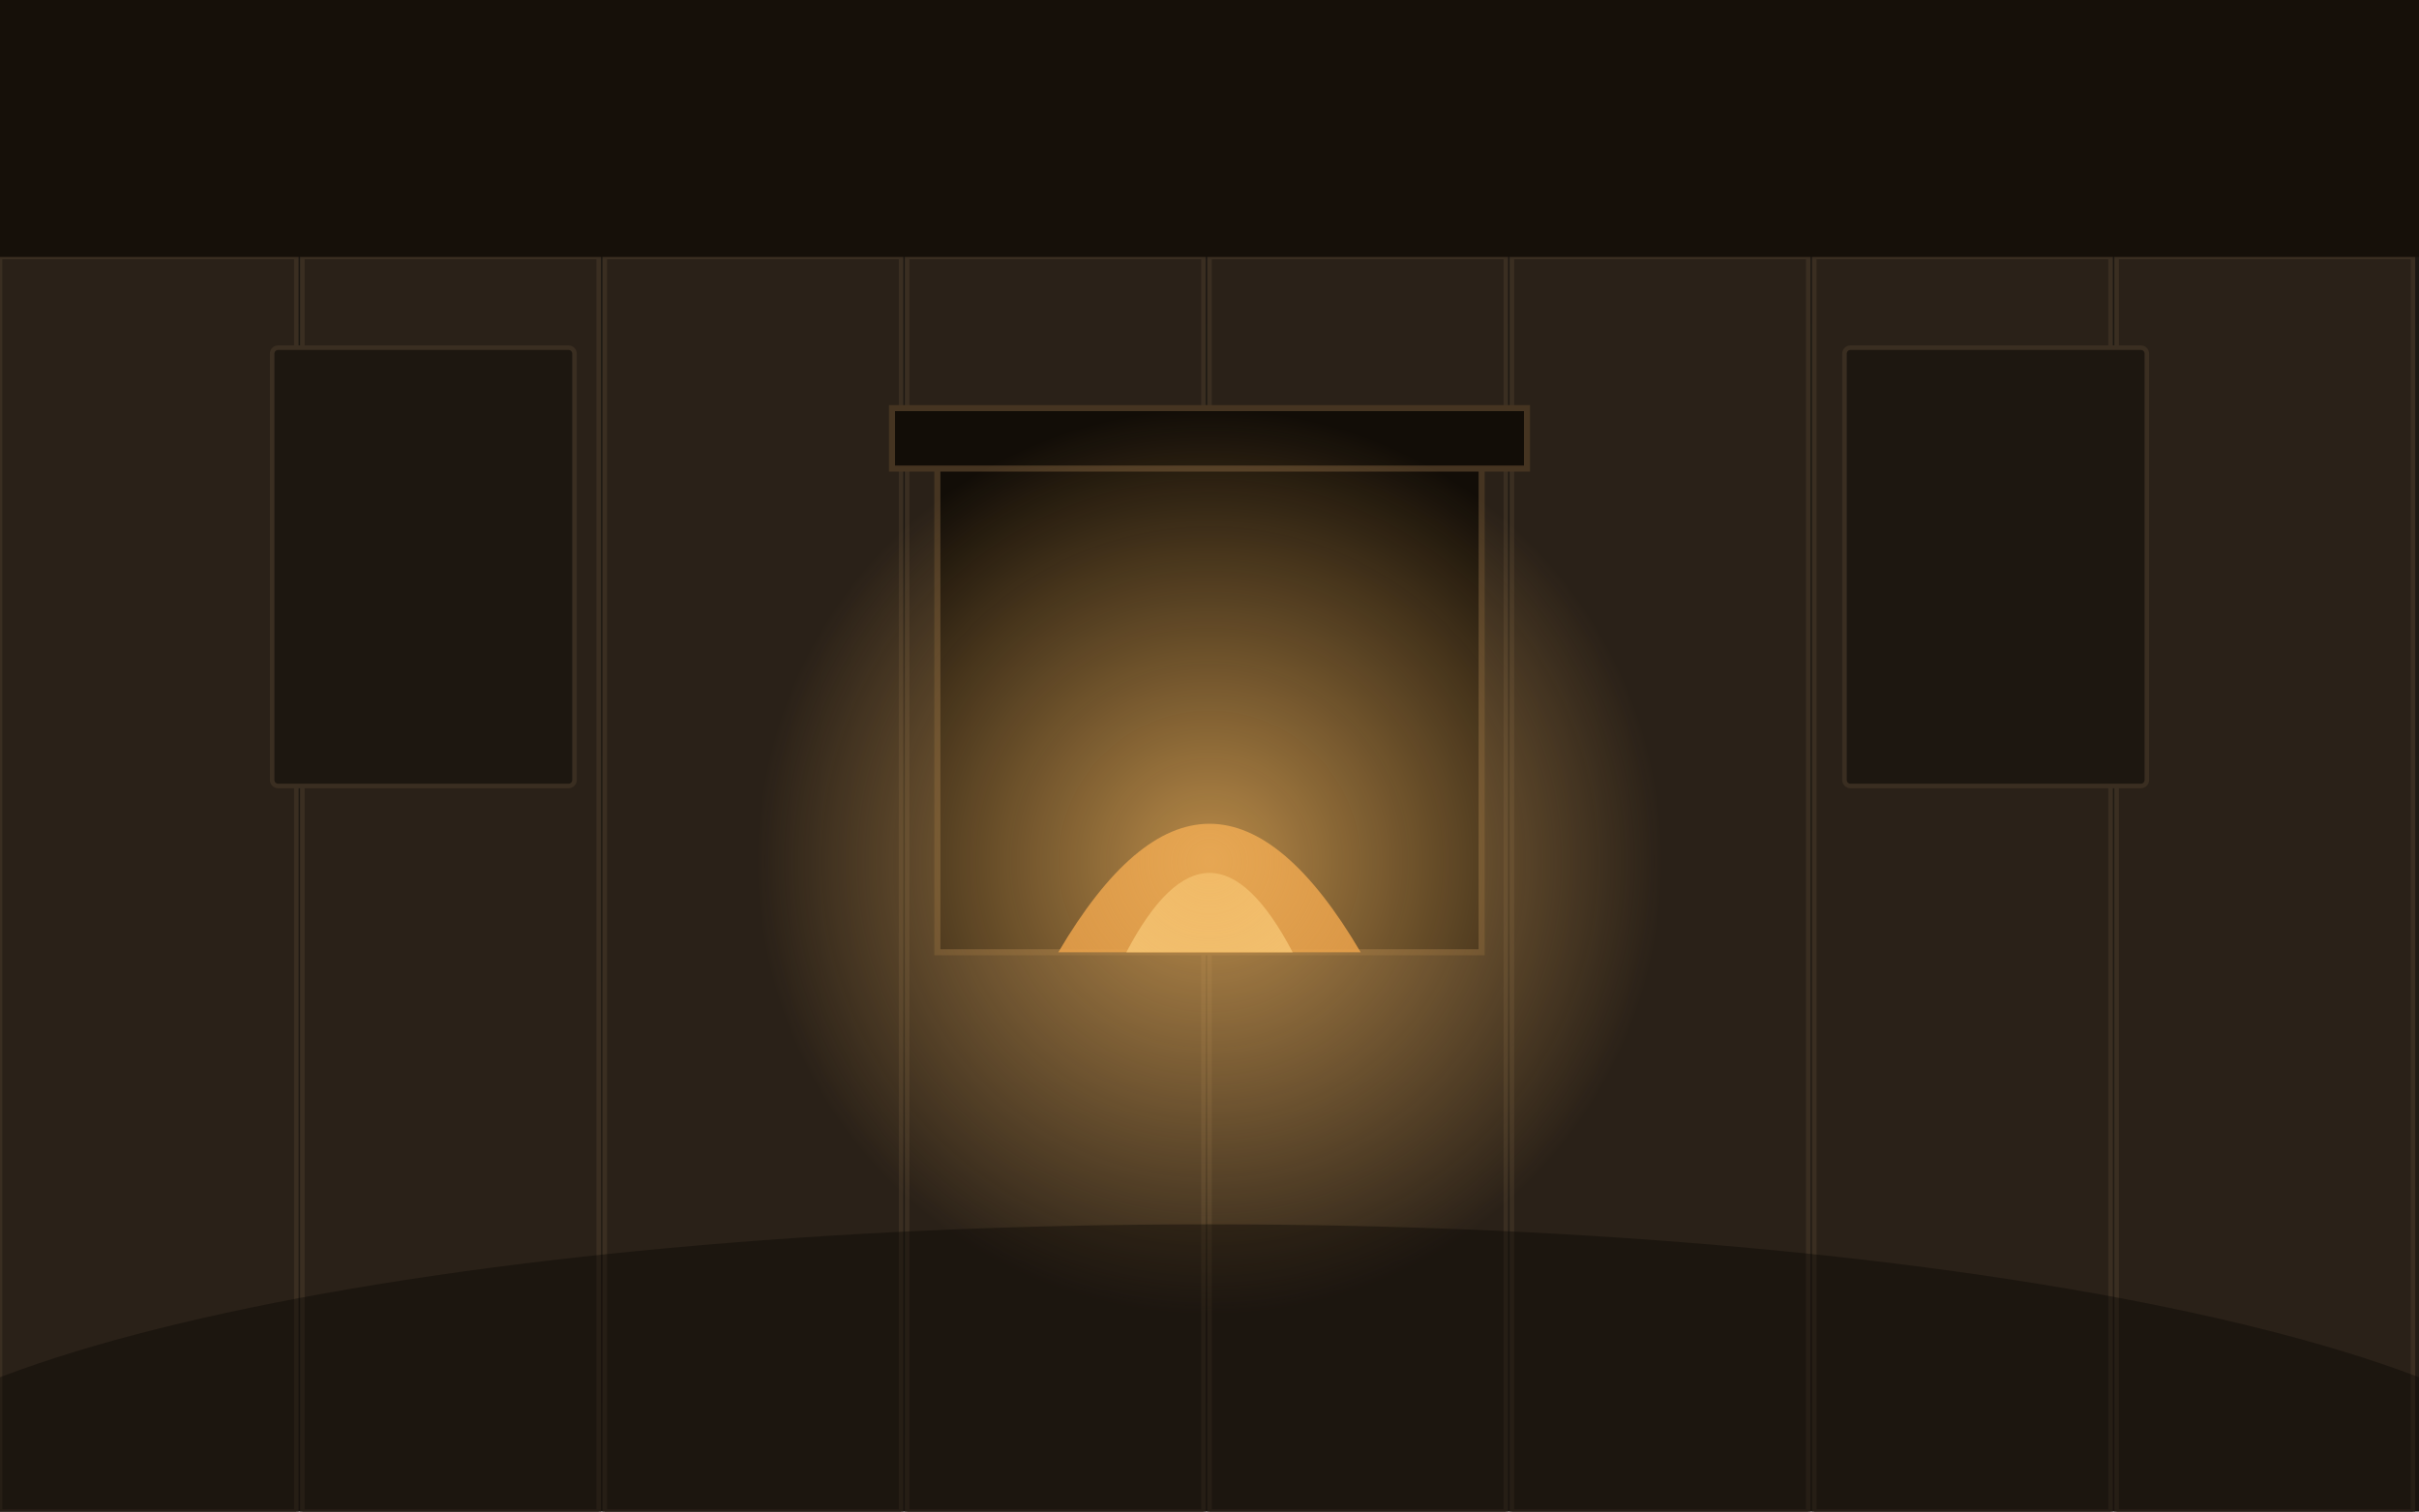
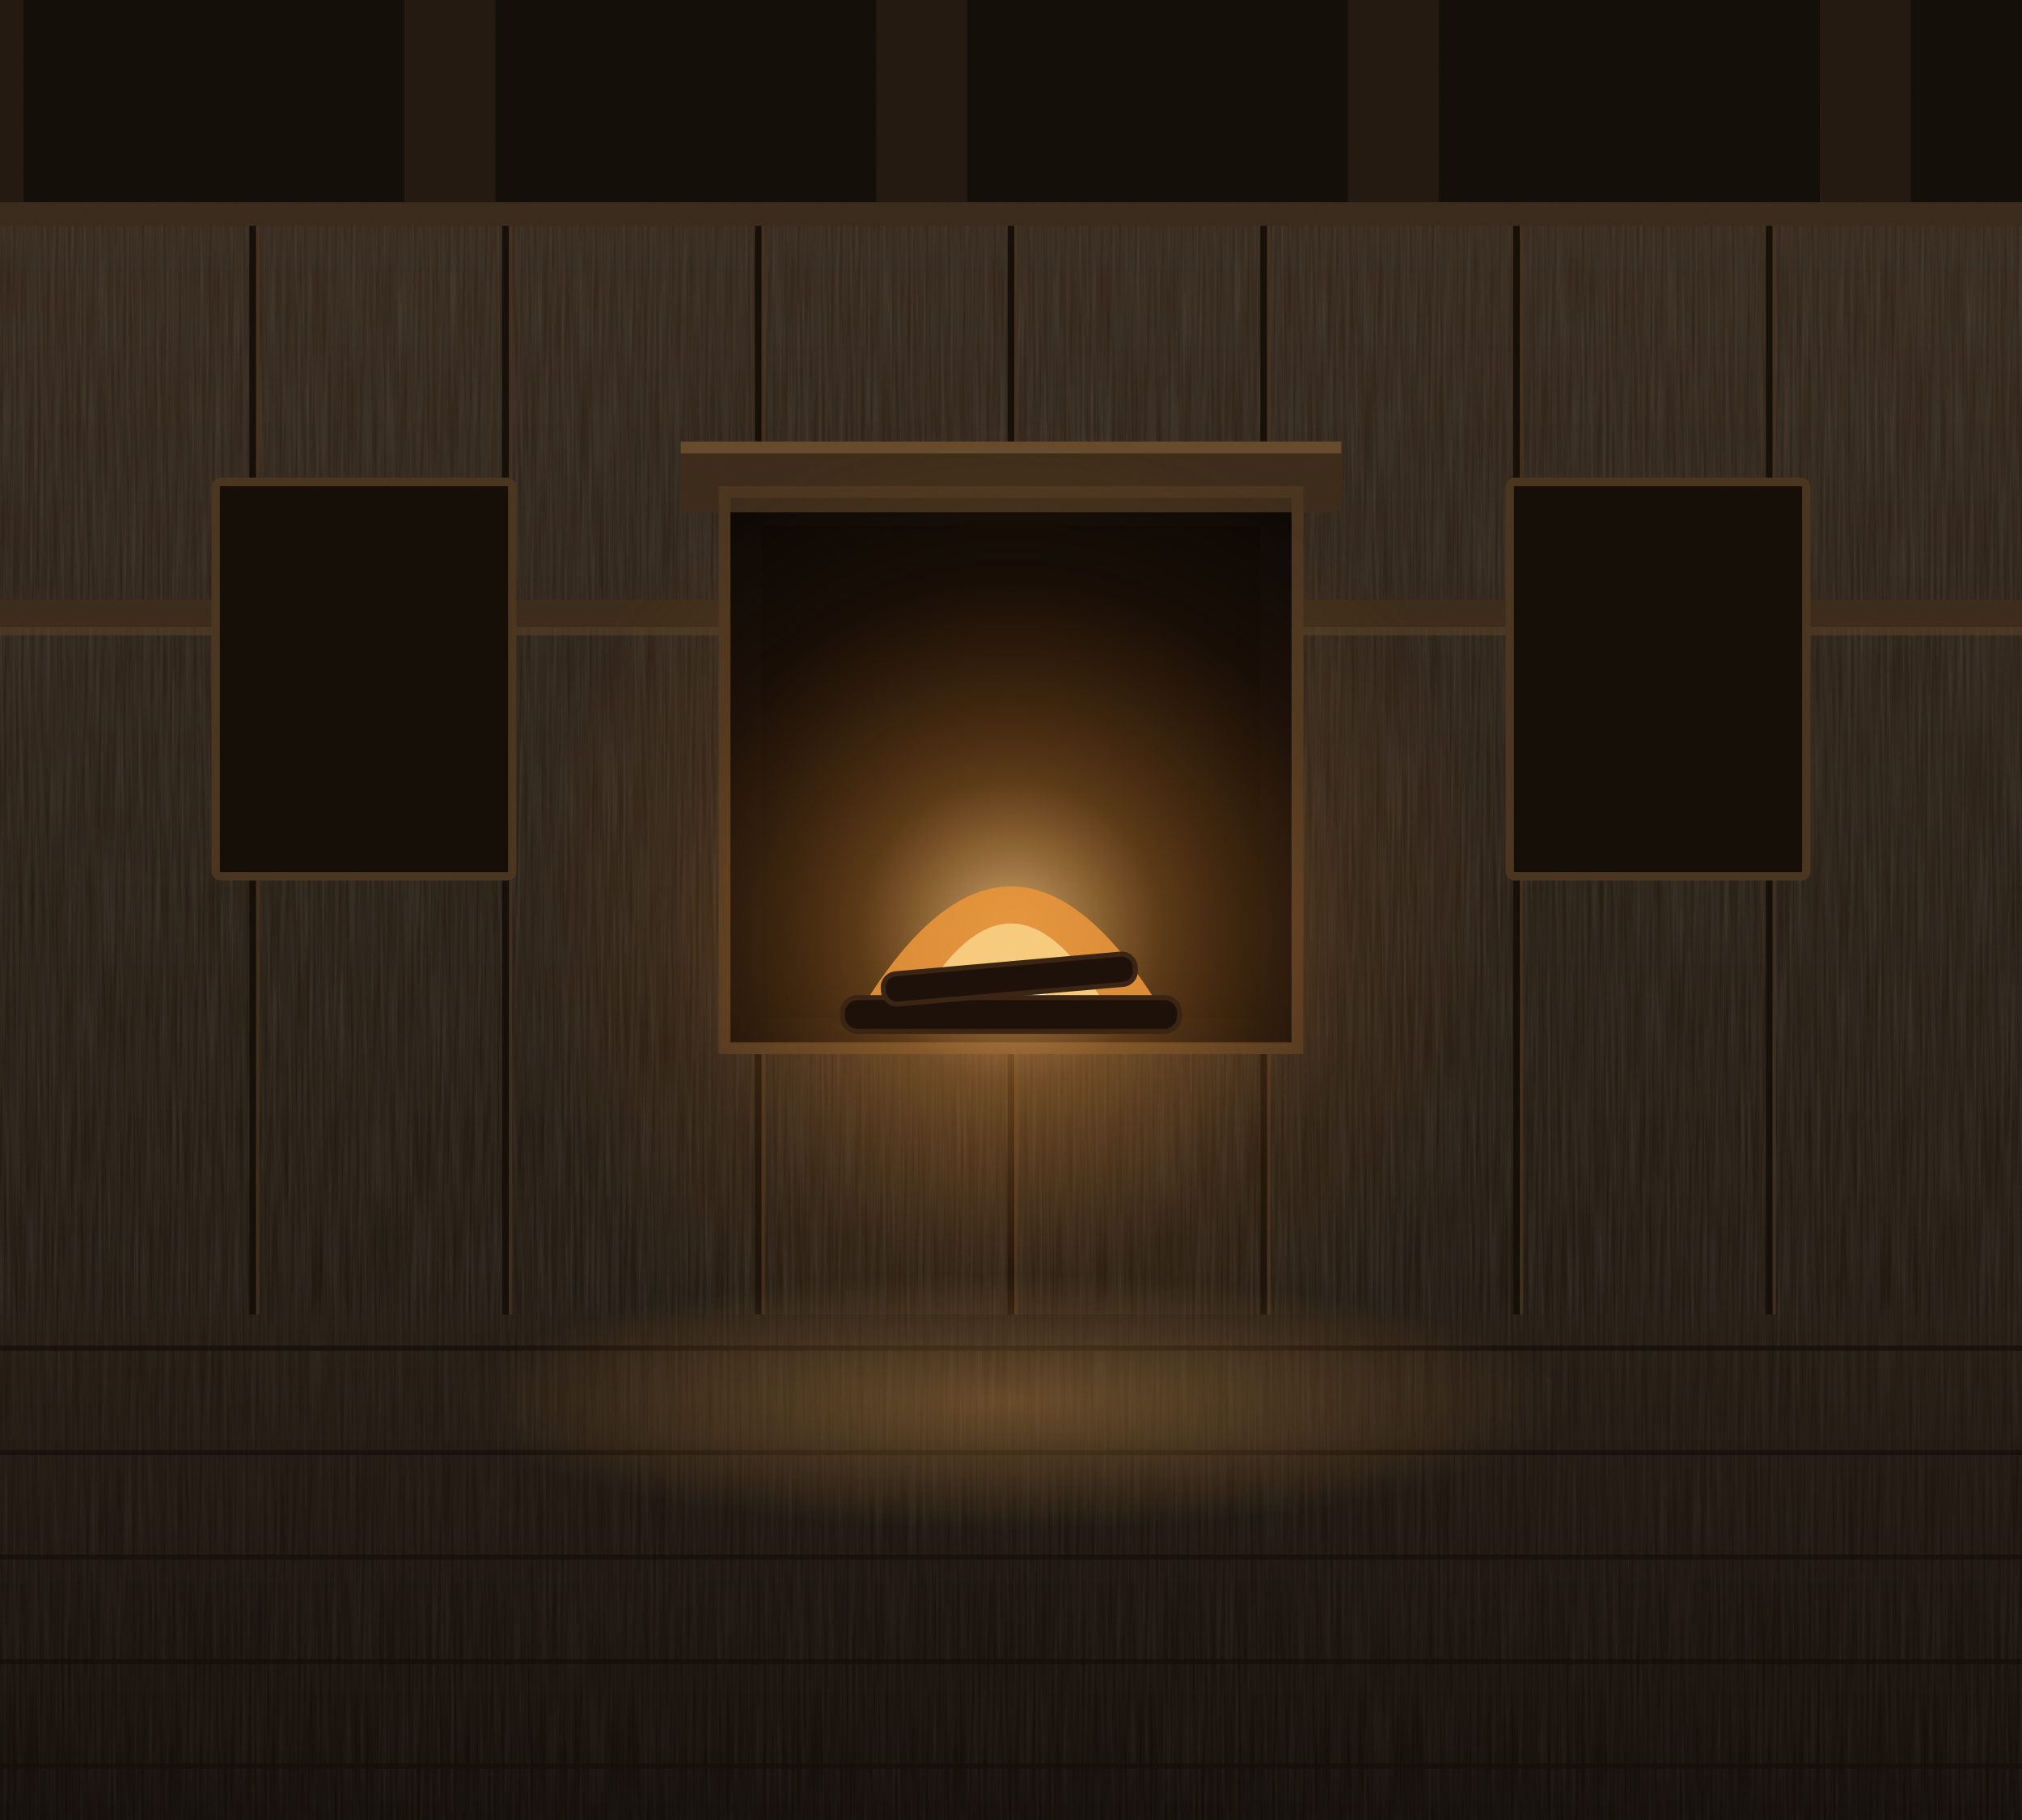
- <svg xmlns="http://www.w3.org/2000/svg" viewBox="0 0 1600 1000" width="1600" height="1000" preserveAspectRatio="xMidYMid slice">
+ <svg xmlns="http://www.w3.org/2000/svg" viewBox="0 0 1200 1080" width="1200" height="1080" preserveAspectRatio="xMidYMid slice">
  <defs>
-     <linearGradient id="s" x1="0" y1="0" x2="0" y2="1">
-       <stop offset="0" stop-color="#1a1611" />
-       <stop offset="1" stop-color="#241d15" />
+     <filter id="soft6" x="-25%" y="-25%" width="150%" height="150%">
+       <feGaussianBlur stdDeviation="6" />
+     </filter>
+     <filter id="far" x="-20%" y="-20%" width="140%" height="140%">
+       <feGaussianBlur stdDeviation="4" />
+     </filter>
+     <filter id="bloom" x="-70%" y="-70%" width="240%" height="240%">
+       <feGaussianBlur stdDeviation="22" result="b" />
+       <feMerge>
+         <feMergeNode in="b" />
+         <feMergeNode in="SourceGraphic" />
+       </feMerge>
+     </filter>
+     <filter id="grainf" x="0" y="0" width="100%" height="100%">
+       <feTurbulence type="fractalNoise" baseFrequency="0.8" numOctaves="2" seed="7" stitchTiles="stitch" />
+       <feColorMatrix type="saturate" values="0" />
+     </filter>
+     <filter id="cloud" x="-10%" y="-10%" width="120%" height="120%">
+       <feTurbulence type="fractalNoise" baseFrequency="0.006 0.013" numOctaves="4" seed="3" />
+       <feColorMatrix type="saturate" values="0" />
+       <feComponentTransfer>
+         <feFuncA type="linear" slope="0.5" intercept="-0.09" />
+       </feComponentTransfer>
+     </filter>
+     <filter id="ripplef" x="-5%" y="-5%" width="110%" height="110%">
+       <feTurbulence type="fractalNoise" baseFrequency="0.004 0.055" numOctaves="3" seed="11" />
+       <feColorMatrix type="saturate" values="0" />
+       <feComponentTransfer>
+         <feFuncA type="linear" slope="0.45" intercept="-0.07" />
+       </feComponentTransfer>
+     </filter>
+     <filter id="woodf" x="0" y="0" width="100%" height="100%">
+       <feTurbulence type="fractalNoise" baseFrequency="0.55 0.014" numOctaves="3" seed="5" />
+       <feColorMatrix type="saturate" values="0" />
+       <feComponentTransfer>
+         <feFuncA type="linear" slope="0.32" intercept="-0.05" />
+       </feComponentTransfer>
+     </filter>
+     <linearGradient id="air" x1="0" y1="0" x2="0" y2="1">
+       <stop offset="0" stop-color="#1b150f" stop-opacity="1" />
+       <stop offset="0.5" stop-color="#2a2018" stop-opacity="1" />
+       <stop offset="1" stop-color="#1a130d" stop-opacity="1" />
    </linearGradient>
-     <radialGradient id="g">
-       <stop offset="0" stop-color="#f0b45e" stop-opacity="0.75" />
-       <stop offset="1" stop-color="#f0b45e" stop-opacity="0" />
+     <linearGradient id="panel" x1="0" y1="0" x2="0" y2="1">
+       <stop offset="0" stop-color="#33261a" stop-opacity="1" />
+       <stop offset="1" stop-color="#20180f" stop-opacity="1" />
+     </linearGradient>
+     <linearGradient id="floor" x1="0" y1="0" x2="0" y2="1">
+       <stop offset="0" stop-color="#241a11" stop-opacity="1" />
+       <stop offset="1" stop-color="#120c07" stop-opacity="1" />
+     </linearGradient>
+     <radialGradient id="fire">
+       <stop offset="0" stop-color="#ffcf86" stop-opacity="0.8" />
+       <stop offset="0.3" stop-color="#e8933a" stop-opacity="0.36" />
+       <stop offset="0.68" stop-color="#a55f22" stop-opacity="0.1" />
+       <stop offset="1" stop-color="#a55f22" stop-opacity="0" />
+     </radialGradient>
+     <radialGradient id="firepool">
+       <stop offset="0" stop-color="#f0ab54" stop-opacity="0.32" />
+       <stop offset="1" stop-color="#f0ab54" stop-opacity="0" />
    </radialGradient>
  </defs>
-   <rect width="1600" height="1000" fill="url(#s)" />
-   <g fill="#2a2118" stroke="#3a2e21" stroke-width="3">
-     <rect x="0" y="170" width="196" height="830" />
-     <rect x="200" y="170" width="196" height="830" />
-     <rect x="400" y="170" width="196" height="830" />
-     <rect x="600" y="170" width="196" height="830" />
-     <rect x="800" y="170" width="196" height="830" />
-     <rect x="1000" y="170" width="196" height="830" />
-     <rect x="1200" y="170" width="196" height="830" />
-     <rect x="1400" y="170" width="196" height="830" />
+   <rect width="1200" height="1080" fill="url(#air)" />
+   <rect x="0" y="0" width="1200" height="128" fill="#150f0a" />
+   <g fill="#241a11">
+     <rect x="-40" y="0" width="54" height="128" />
+     <rect x="240" y="0" width="54" height="128" />
+     <rect x="520" y="0" width="54" height="128" />
+     <rect x="800" y="0" width="54" height="128" />
+     <rect x="1080" y="0" width="54" height="128" />
  </g>
-   <rect x="0" y="0" width="1600" height="170" fill="#161009" />
-   <g fill="#120d07" stroke="#453421" stroke-width="4">
-     <rect x="620" y="300" width="360" height="330" />
-     <rect x="590" y="270" width="420" height="40" />
+   <rect x="0" y="120" width="1200" height="14" fill="#3a2b1c" />
+   <rect x="0" y="134" width="1200" height="646" fill="url(#panel)" />
+   <rect x="0" y="134" width="1200" height="646" fill="#6b4f31" filter="url(#woodf)" opacity="0.5" />
+   <g stroke="#171009" stroke-width="4">
+     <line x1="150" y1="134" x2="150" y2="780" />
+     <line x1="300" y1="134" x2="300" y2="780" />
+     <line x1="450" y1="134" x2="450" y2="780" />
+     <line x1="600" y1="134" x2="600" y2="780" />
+     <line x1="750" y1="134" x2="750" y2="780" />
+     <line x1="900" y1="134" x2="900" y2="780" />
+     <line x1="1050" y1="134" x2="1050" y2="780" />
  </g>
-   <path d="M700 630 q100 -170 200 0 z" fill="#e8933a" opacity="0.85" />
-   <path d="M745 630 q55 -105 110 0 z" fill="#f7d488" opacity="0.9" />
-   <circle cx="800" cy="570" r="300" fill="url(#g)" />
-   <g fill="#1d1710" stroke="#3a2e21" stroke-width="3">
-     <rect x="180" y="230" width="200" height="290" rx="4" />
-     <rect x="1220" y="230" width="200" height="290" rx="4" />
+   <g stroke="#48331f" stroke-width="2" opacity="0.65">
+     <line x1="153" y1="134" x2="153" y2="780" />
+     <line x1="303" y1="134" x2="303" y2="780" />
+     <line x1="453" y1="134" x2="453" y2="780" />
+     <line x1="603" y1="134" x2="603" y2="780" />
+     <line x1="753" y1="134" x2="753" y2="780" />
+     <line x1="903" y1="134" x2="903" y2="780" />
+     <line x1="1053" y1="134" x2="1053" y2="780" />
  </g>
-   <g opacity="0.4" fill="#070502">
-     <ellipse cx="800" cy="1010" rx="920" ry="200" />
+   <rect x="0" y="356" width="1200" height="16" fill="#3d2c1b" />
+   <rect x="0" y="372" width="1200" height="5" fill="#5a4227" opacity="0.55" />
+   <g>
+     <rect x="430" y="292" width="340" height="330" fill="#0d0805" />
+     <rect x="452" y="312" width="296" height="292" fill="#0a0603" />
+     <rect x="404" y="262" width="392" height="42" rx="4" fill="#3d2c1b" />
+     <rect x="404" y="262" width="392" height="7" fill="#664a2c" />
+     <rect x="430" y="292" width="340" height="330" fill="none" stroke="#4a3520" stroke-width="7" />
  </g>
+   <circle cx="600" cy="552" r="300" fill="url(#fire)" />
+   <path d="M508 604 q92 -156 184 0 z" fill="#e8933a" opacity="0.9" />
+   <path d="M540 604 q60 -112 120 0 z" fill="#f8cf82" opacity="0.92" />
+   <path d="M572 604 q28 -62 56 0 z" fill="#fdeec4" opacity="0.9" />
+   <g fill="#1d1109" stroke="#3a2413" stroke-width="3">
+     <rect x="500" y="592" width="200" height="20" rx="9" />
+     <rect x="524" y="572" width="150" height="18" rx="8" transform="rotate(-5 599 581)" />
+   </g>
+   <rect x="0" y="780" width="1200" height="300" fill="url(#floor)" />
+   <rect x="0" y="780" width="1200" height="300" fill="#6b4f31" filter="url(#woodf)" opacity="0.35" />
+   <g stroke="#150e08" stroke-width="3" opacity="0.75">
+     <line x1="0" y1="800" x2="1200" y2="800" />
+     <line x1="0" y1="862" x2="1200" y2="862" />
+     <line x1="0" y1="924" x2="1200" y2="924" />
+     <line x1="0" y1="986" x2="1200" y2="986" />
+     <line x1="0" y1="1048" x2="1200" y2="1048" />
+   </g>
+   <ellipse cx="600" cy="832" rx="330" ry="76" fill="url(#firepool)" opacity="1" />
+   <g fill="#160f08" stroke="#4a3520" stroke-width="5">
+     <rect x="128" y="286" width="176" height="234" rx="3" />
+     <rect x="896" y="286" width="176" height="234" rx="3" />
+   </g>
+   <rect width="1200" height="1080" filter="url(#grainf)" opacity="0.05" style="mix-blend-mode:overlay" />
</svg>
